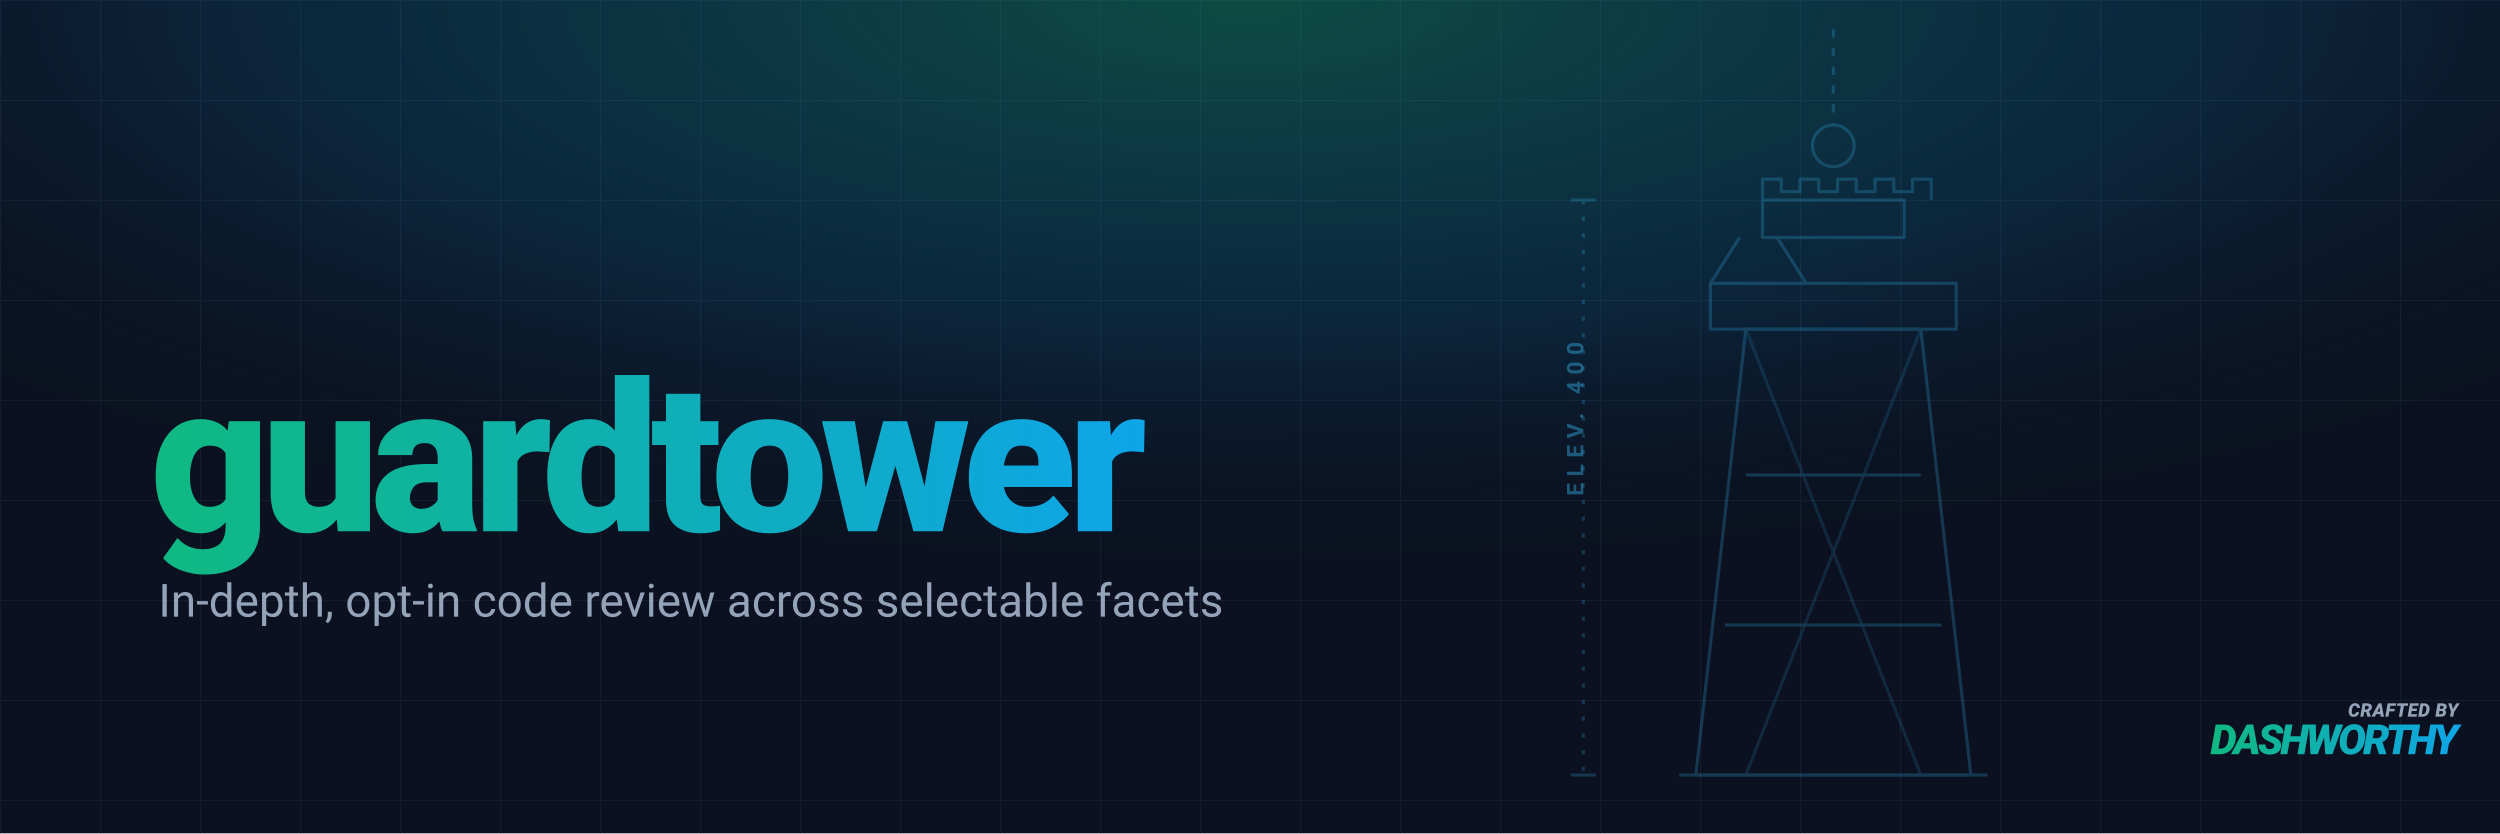
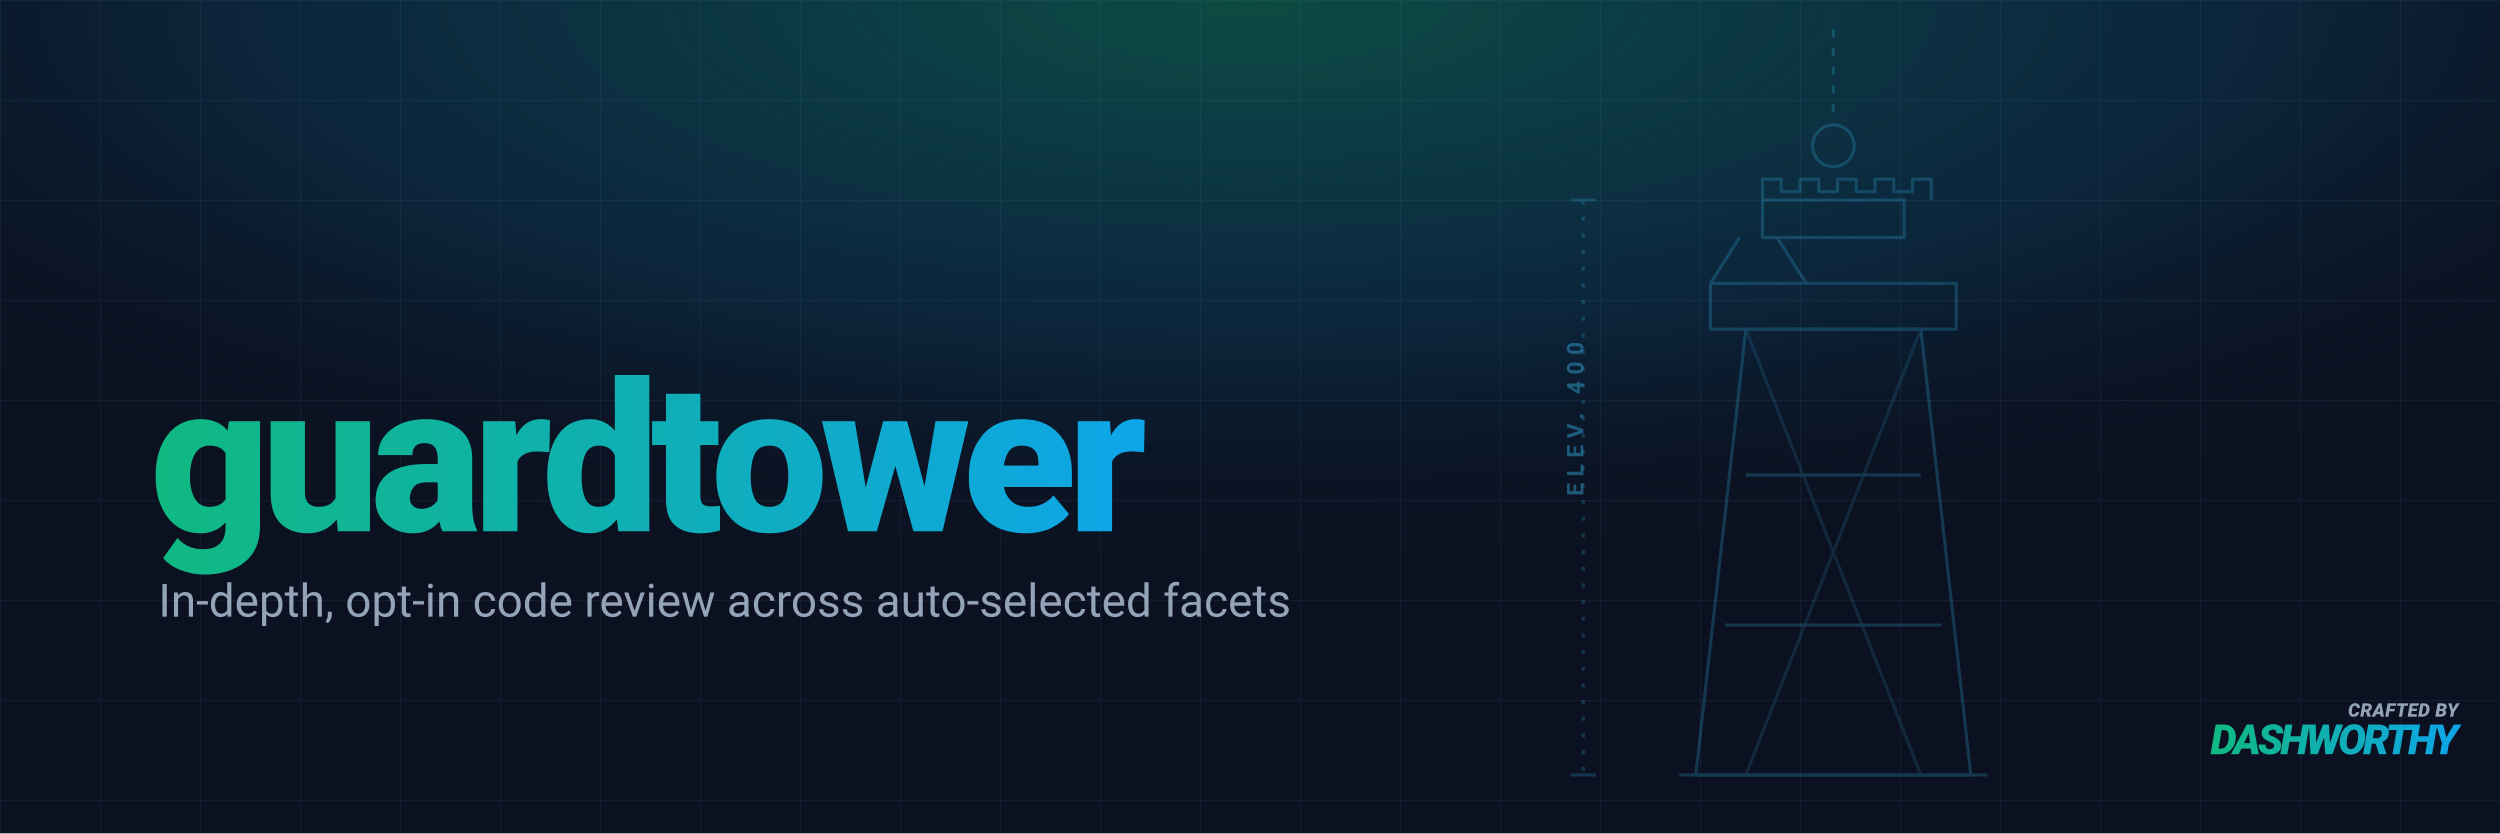
- <svg xmlns="http://www.w3.org/2000/svg" viewBox="0 0 1200 400" width="1200" height="400" role="img" aria-label="guardtower — in-depth, opt-in code review across selectable facets">
+ <svg xmlns="http://www.w3.org/2000/svg" viewBox="0 0 1200 400" width="1200" height="400" role="img" aria-label="guardtower — in-depth, opt-in code review across auto-selected facets">
  <defs>
    <radialGradient id="glow" cx="50%" cy="0%" r="70%">
      <stop offset="0%" stop-color="#10B981" stop-opacity="0.35" />
      <stop offset="60%" stop-color="#0EA5E9" stop-opacity="0.12" />
      <stop offset="100%" stop-color="#0B1120" stop-opacity="0" />
    </radialGradient>
    <linearGradient id="accent" x1="0" y1="0" x2="1" y2="0">
      <stop offset="0%" stop-color="#10B981" />
      <stop offset="100%" stop-color="#0EA5E9" />
    </linearGradient>
    <pattern id="grid" width="48" height="48" patternUnits="userSpaceOnUse">
      <path d="M48 0 L0 0 0 48" fill="none" stroke="#1E293B" stroke-width="1" />
    </pattern>
    <style>text{font-family:-apple-system,BlinkMacSystemFont,"Segoe UI",Roboto,Helvetica,Arial,sans-serif}</style>
  </defs>
  <rect width="1200" height="400" fill="#0B1120" />
  <rect width="1200" height="400" fill="url(#grid)" opacity="0.5" />
  <rect width="1200" height="400" fill="url(#glow)" />
  <g stroke="#38BDF8" stroke-width="1.5" fill="none" opacity="0.22" stroke-linejoin="round">
    <line x1="880" y1="14" x2="880" y2="60" stroke-dasharray="4 5" />
    <circle cx="880" cy="70" r="10" />
    <path d="M846 96 h68 v18 h-68 z" />
    <path d="M846 96 v-10 h9 v6 h9 v-6 h9 v6 h9 v-6 h9 v6 h9 v-6 h9 v6 h9 v-6 h9 v10" />
    <path d="M853 114 l14 22 h-46 l14 -22" />
    <path d="M821 136 h118 v22 h-118 z" />
    <polygon points="838,158 922,158 946,372 814,372" />
    <line x1="838" y1="228" x2="922" y2="228" />
    <line x1="828" y1="300" x2="932" y2="300" />
    <path d="M838 158 L922 372 M922 158 L838 372" opacity="0.6" />
    <line x1="806" y1="372" x2="954" y2="372" />
    <path d="M760 96 v276" stroke-dasharray="2 6" />
    <path d="M754 96 h12 M754 372 h12" />
  </g>
  <text x="760" y="238" transform="rotate(-90 760 238)" font-size="11" font-weight="700" letter-spacing="0.28em" fill="#38BDF8" opacity="0.4">ELEV. 400</text>
  <text x="72" y="255" font-size="100" font-weight="800" letter-spacing="-0.04em" fill="url(#accent)">guardtower</text>
-   <text x="76" y="296" font-size="22" font-weight="400" fill="#94A3B8">In-depth, opt-in code review across selectable facets</text>
+   <text x="76" y="296" font-size="22" font-weight="400" fill="#94A3B8">In-depth, opt-in code review across auto-selected facets</text>
  <text x="1180" y="344" text-anchor="end" font-size="9" font-weight="800" font-style="italic" letter-spacing="0.02em" fill="#94A3B8">CRAFTED BY</text>
  <text x="1180" y="362" text-anchor="end" font-size="20" font-weight="900" font-style="italic" letter-spacing="-0.07em">
    <tspan fill="url(#accent)">DASHWORTHY</tspan>
  </text>
</svg>
